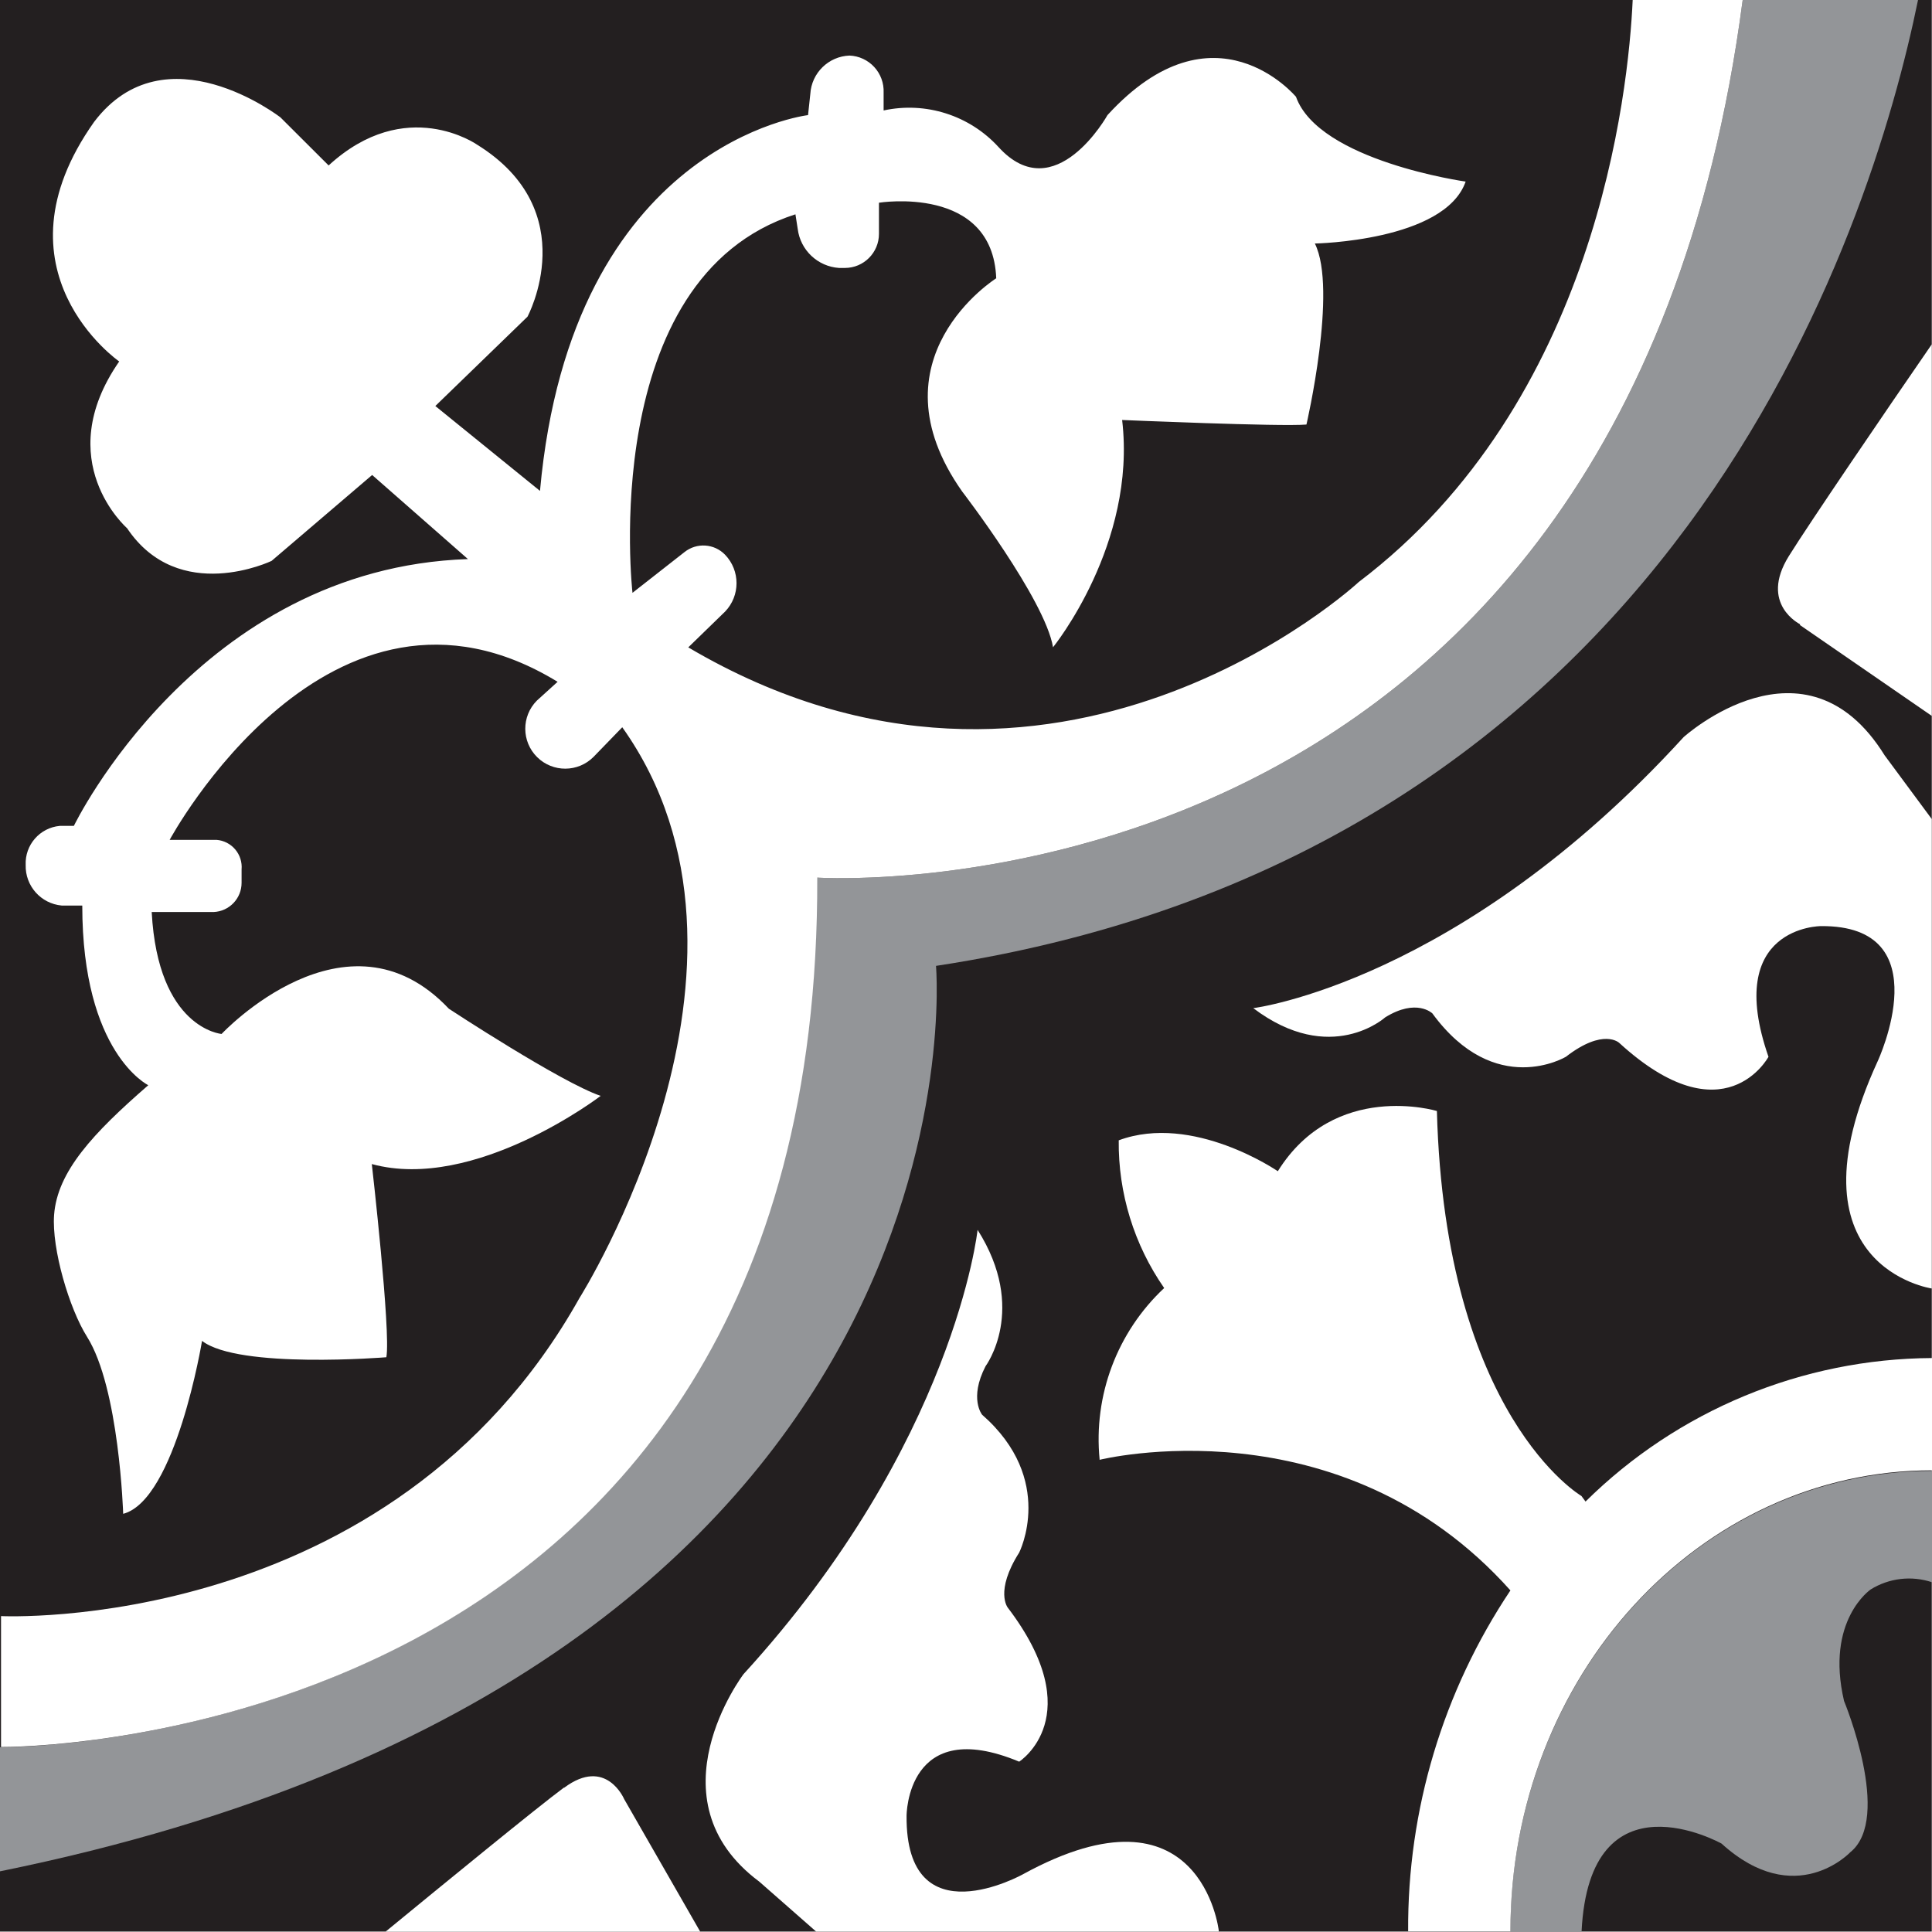
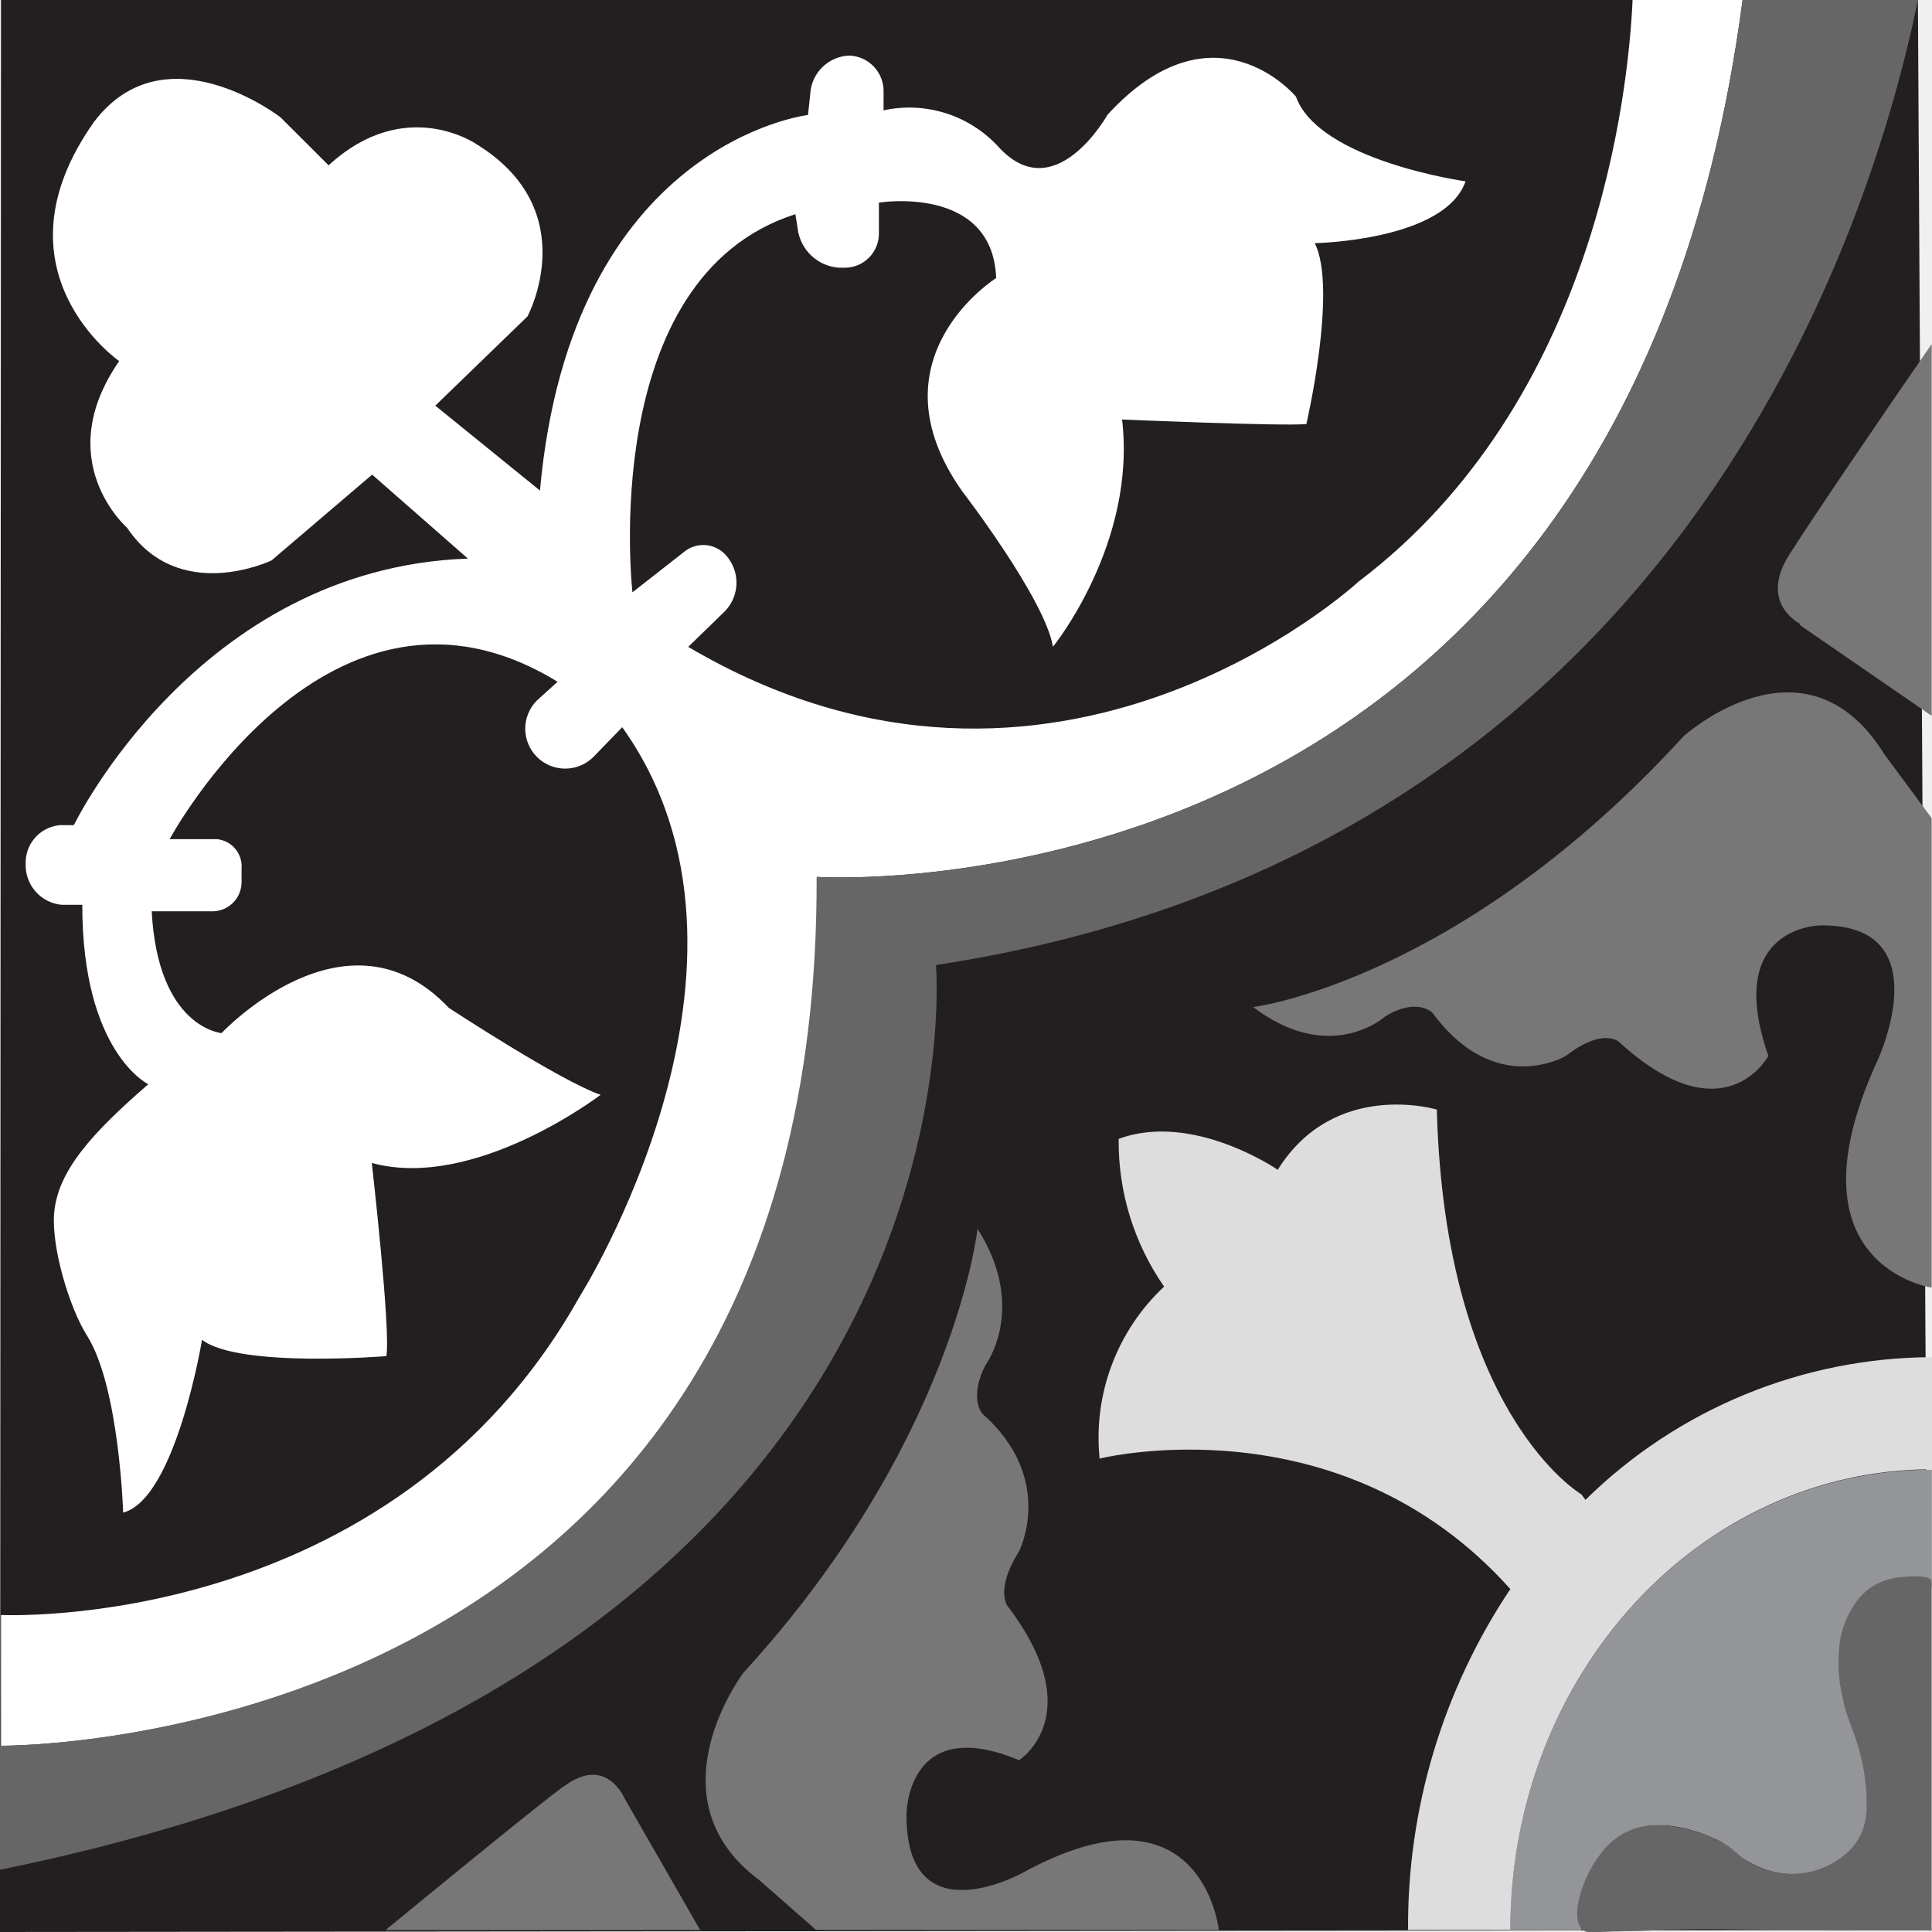
- <svg xmlns="http://www.w3.org/2000/svg" width="100%" viewBox="0 0 170.02 170">
+ <svg xmlns="http://www.w3.org/2000/svg" width="100%" viewBox="0 0 170.03 170.03">
  <g id="Camada_2" data-name="Camada 2">
    <g id="Camada_1-2" data-name="Camada 1">
-       <polygon id="_1" data-name="1" points="0 0 170 0 170 87.72 170 169.98 0 169.98 0 0" fill="#231f20" />
-       <g id="_2" data-name=" 2">
-         <path d="M71.87,77.23C72.15,154.47,0,153.76,0,153.76v10.92C87.78,146.84,82.37,85,82.37,85c65.13-9.92,82.29-64.81,86.42-85H153.36C142.62,81.93,71.87,77.23,71.87,77.23Z" fill="#939598" />
-         <path d="M132.91,170h6.27c.69-14.27,12.32-7.76,12.32-7.76,6.5,5.9,11.33.76,11.33.76,3.73-3-.55-13.31-.55-13.31-1.66-7.11,2.35-9.82,2.35-9.82a6.4,6.4,0,0,1,5.39-.63v-9.8c-20.52,0-37.11,18.16-37.11,40.58Z" fill="#939598" />
-       </g>
-       <g id="_3" data-name=" 3">
-         <path d="M158.39,55,170,63V30.3c-4.14,6-10.8,15.78-12.58,18.64-2.63,4.23,1,6,1,6Z" fill="#fff" />
-         <path d="M49.63,157.31c-2.41,1.79-10.4,8.33-15.7,12.68H61.62l-6.69-11.66s-1.59-3.77-5.29-1Z" fill="#fff" />
-         <path d="M71.87,77.23S142.62,81.93,153.36,0h-9.68c-.37,8.08-3.19,35.37-24.11,51.22,0,0-26.7,24.81-59,5.75l3.24-3.15a3.61,3.61,0,0,0,0-5,2.66,2.66,0,0,0-3.58-.23l-4.57,3.58S52.5,24.47,70,18.86l.2,1.28a3.93,3.93,0,0,0,3.64,3.44h.51a3,3,0,0,0,3-3c0-.07,0-.13,0-.2V17.84s10-1.61,10.32,6.65c0,0-11.25,7.06-3,18.76,0,0,7.28,9.47,8,13.71,0,0,7.37-9.07,6.08-20,0,0,14,.6,16.22.4,0,0,2.76-11.89.74-15.93,0,0,11.43-.2,13.27-5.45,0,0-12.9-1.81-14.93-7.46,0,0-7.19-8.67-16.59,1.61,0,0-4.61,8.27-9.58,2.82A10.65,10.65,0,0,0,77.76,9.72V8.15a3.13,3.13,0,0,0-3-3.26h0a3.59,3.59,0,0,0-3.45,3.37l-.2,1.87S50.29,12.55,47.52,43.2l-9.21-7.47,8.11-7.86s5-9.28-4.42-15.13c0,0-6.27-4.43-13.08,1.82l-4.24-4.23s-10.14-7.87-16.4.4C-1,23.84,10.49,31.81,10.49,31.81c-6.08,8.77.69,14.67.69,14.67,4.56,6.8,12.72,2.88,12.72,2.88l8.85-7.56,8.43,7.4C17.42,50,6.5,72.68,6.5,72.68l-1.24,0a3.31,3.31,0,0,0-3,3.44,3.49,3.49,0,0,0,3.17,3.57H7.24c0,13,5.81,15.81,5.81,15.81-4.88,4.24-8,7.6-8.29,11.41-.22,3,1.34,8.26,2.9,10.73,2.84,4.51,3.18,15.58,3.18,15.58C15.47,132,17.78,118,17.78,118,21,120.5,34,119.44,34,119.44c.41-2.22-1.28-17-1.28-17,9.07,2.47,20.14-6,20.14-6-3.5-1.19-13.36-7.67-13.36-7.67-9-9.55-20,2.22-20,2.22s-5.6-.45-6.15-10.73H18.8a2.57,2.57,0,0,0,2.46-2.58l0-1.17a2.4,2.4,0,0,0-2.2-2.6H14.93S29,47.74,49.07,60l-1.83,1.66a3.51,3.51,0,0,0,5,4.94h0L54.76,64C69.58,84.84,51,114.22,51,114.22c-16.64,29.7-50.91,28-50.91,28v11.52s72.11.73,71.83-76.53Z" fill="#fff" />
-         <path d="M96.75,128.47s21.17-5.3,36.17,11.49h0a53.37,53.37,0,0,0-9,30h9c0-22.41,16.61-40.57,37.11-40.57v-9.88a43.73,43.73,0,0,0-30.5,12.63l-.36-.49s-12-7-12.72-33.88c0,0-9-2.72-14,5.3,0,0-7.46-5.14-14-2.72a22.36,22.36,0,0,0,4,13,18.22,18.22,0,0,0-5.68,15.1Z" fill="#fff" />
-         <path d="M121.9,89.53c2.76-1.71,4.15-.35,4.15-.35C131.58,96.74,137.8,93,137.8,93c3.32-2.57,4.7-1.22,4.7-1.22,9.26,8.47,13.13,1.22,13.13,1.22-4-11.5,4.61-11.5,4.61-11.5,10.6-.1,5,11.89,5,11.89-8.32,18.11,4.76,20,4.76,20V72.08l-4.15-5.61c-7-11.29-17.69-1.6-17.69-1.6-19.72,21.6-37.87,23.85-37.87,23.85C117.11,93.87,121.9,89.53,121.9,89.53Z" fill="#fff" />
-         <path d="M66.82,165.59l5,4.39h35.43v-.11s-1.56-13.51-17.21-4.94c0,0-10.35,5.8-10.26-5.14,0,0,0-8.89,9.91-4.76,0,0,6.26-4-1-13.55,0,0-1.17-1.43,1-4.85,0,0,3.26-6.42-3.26-12.13,0,0-1.17-1.42.3-4.27,0,0,3.74-5-.7-12,0,0-2,18.75-20.6,39.1C65.43,147.33,57.08,158.33,66.82,165.59Z" fill="#fff" />
+       <g id="Camada_2-2" data-name="Camada 2">
+         <g id="Camada_1-2-2" data-name="Camada 1-2">
+           <polyline id="_8" data-name="8" points="82.37 84.93 168.79 0 169.75 169.86 0 170.03 0 153.64" fill="#231f20" />
+           <path id="_1" data-name="1" d="M168.79,0A393.24,393.24,0,0,1,125,48.33c-17.73,16.54-21.62,17-42.62,36.6-19.38,18-23.25,24.31-45.1,45.6-15.72,15.31-29,27-37.27,34L.09,0" fill="#231f20" />
+           <path id="_2" data-name="2" d="M132.91,169.87h6.27c.69-14.26,12.32-7.76,12.32-7.76,6.5,5.9,11.33.76,11.33.76,3.73-3-.55-13.3-.55-13.3-1.66-7.1,2.35-9.81,2.35-9.81a6.39,6.39,0,0,1,5.39-.63v-9.79c-20.52,0-37.11,18.14-37.11,40.55Z" fill="#939598" />
+           <path id="_4" data-name="4" d="M71.87,77.17S142.62,81.87,153.36,0h-9.68c-.37,8.07-3.19,35.34-24.11,51.18,0,0-26.7,24.79-59,5.75l3.24-3.15a3.61,3.61,0,0,0,0-5,2.66,2.66,0,0,0-3.58-.23l-4.57,3.58S52.5,24.45,70,18.85l.2,1.27a3.93,3.93,0,0,0,3.64,3.44h.51a3,3,0,0,0,3-3V17.83s10-1.61,10.32,6.64c0,0-11.25,7.06-3,18.75,0,0,7.28,9.46,8,13.7,0,0,7.37-9.07,6.08-20,0,0,14,.6,16.22.4,0,0,2.76-11.88.74-15.92,0,0,11.43-.2,13.27-5.44,0,0-12.9-1.81-14.93-7.46,0,0-7.19-8.66-16.59,1.61,0,0-4.61,8.27-9.58,2.82A10.66,10.66,0,0,0,77.76,9.71V8.14a3.13,3.13,0,0,0-3-3.25h0a3.57,3.57,0,0,0-3.45,3.36l-.2,1.87S50.29,12.54,47.52,43.17L38.31,35.7l8.11-7.85s5-9.27-4.42-15.12c0,0-6.27-4.43-13.08,1.82l-4.24-4.23s-10.14-7.86-16.4.4C-1,23.82,10.49,31.78,10.49,31.78c-6.08,8.77.69,14.66.69,14.66,4.56,6.8,12.72,2.88,12.72,2.88l8.85-7.55,8.43,7.39C17.42,50,6.5,72.62,6.5,72.62H5.26a3.31,3.31,0,0,0-3,3.44,3.49,3.49,0,0,0,3.17,3.57H7.24c0,13,5.81,15.79,5.81,15.79-4.88,4.24-8,7.6-8.29,11.41-.22,3,1.34,8.25,2.9,10.72,2.84,4.5,3.18,15.57,3.18,15.57,4.63-1.22,6.94-15.21,6.94-15.21C21,120.41,34,119.35,34,119.35c.41-2.22-1.28-17-1.28-17,9.07,2.47,20.14-6,20.14-6C49.36,95.17,39.5,88.7,39.5,88.7c-9-9.54-20,2.22-20,2.22s-5.6-.45-6.15-10.72H18.8a2.57,2.57,0,0,0,2.46-2.58V76.45a2.41,2.41,0,0,0-2.18-2.6H14.93S29,47.7,49.07,60l-1.83,1.66a3.51,3.51,0,0,0,5,4.94h0L54.76,64C69.58,84.77,51,114.13,51,114.13c-16.64,29.68-50.91,28-50.91,28v11.51s72.11.73,71.83-76.47Z" fill="#fff" />
+           <path id="_5" data-name="5" d="M96.75,128.37s21.17-5.3,36.17,11.48h0a53.31,53.31,0,0,0-9,30h9c0-22.4,16.61-40.54,37.11-40.54v-9.87A43.72,43.72,0,0,0,139.53,132l-.36-.49s-12-7-12.72-33.86c0,0-9-2.71-14,5.3,0,0-7.46-5.14-14-2.72a22.33,22.33,0,0,0,4,13,18.2,18.2,0,0,0-5.68,15.09Z" fill="#ddd" />
+           <g id="_6" data-name="6">
+             <path d="M158.39,55,170,63V30.28c-4.14,6-10.8,15.76-12.58,18.62-2.63,4.23,1,6,1,6Z" fill="#777" />
+             <path d="M121.9,89.46c2.76-1.71,4.15-.35,4.15-.35,5.53,7.55,11.75,3.82,11.75,3.82,3.32-2.57,4.7-1.22,4.7-1.22,9.26,8.46,13.13,1.22,13.13,1.22-4-11.49,4.61-11.49,4.61-11.49,10.6-.1,5,11.88,5,11.88-8.32,18.09,4.76,20,4.76,20V72l-4.15-5.6c-7-11.28-17.69-1.6-17.69-1.6-19.72,21.58-37.87,23.83-37.87,23.83C117.11,93.8,121.9,89.46,121.9,89.46Z" fill="#777" />
+             <path d="M66.82,165.46l5,4.39h35.43v-.11s-1.56-13.5-17.21-4.94c0,0-10.35,5.8-10.26-5.14,0,0,0-8.88,9.91-4.75,0,0,6.26-4-1-13.54,0,0-1.17-1.43,1-4.85,0,0,3.26-6.41-3.26-12.12,0,0-1.17-1.42.3-4.26,0,0,3.74-5-.7-12,0,0-2,18.74-20.6,39.07C65.43,147.21,57.08,158.21,66.82,165.46Z" fill="#777" />
+             <path d="M49.63,157.19c-2.41,1.78-10.4,8.32-15.7,12.67H61.62l-6.69-11.65s-1.59-3.77-5.29-1Z" fill="#777" />
+           </g>
+           <path id="_7" data-name="7" d="M170,139.13a3.47,3.47,0,0,1,0,.7c0,.25,0,.41,0,.56,0,.71,0,4,0,4.2,0,2,0,3.68,0,8.1,0,7.81,0,10.3,0,12.19,0,.27,0,2,0,3,0,0,0,.88,0,1.37a2.67,2.67,0,0,0,0,.4c0,.12,0,.2,0,.25s-.16,0-.25,0a4.28,4.28,0,0,0-.62,0c-.33,0-.56,0-1,0-1.59,0-3.17,0-4.75,0-5.84.06-13.58-.3-18,0-1.15.07-2.31.05-3.46.09-2.05.07-2.32.11-2.61-.13-1.2-1-.12-4.66,1.66-6.84a5.94,5.94,0,0,1,4.88-2.38,8.69,8.69,0,0,1,2.41.3,11.67,11.67,0,0,1,2.93,1c1.68.85,1.65,1.43,3.1,2.16a8.18,8.18,0,0,0,3.15.81,7.35,7.35,0,0,0,5.09-1.82,5.48,5.48,0,0,0,1.39-2,6.12,6.12,0,0,0,.35-2.36,16.08,16.08,0,0,0-.4-3.68c-.7-3.12-1.25-3.28-1.74-5.8a12.62,12.62,0,0,1-.29-3.9,8,8,0,0,1,1.8-4.73,5.4,5.4,0,0,1,1.58-1.25,6,6,0,0,1,1.89-.55C168.13,138.71,169.82,138.6,170,139.13Z" fill="#666" />
+           <path id="_3" data-name="3" d="M71.87,77.17C72.15,154.35,0,153.64,0,153.64v10.91c87.78-17.83,82.37-79.62,82.37-79.62C147.5,75,164.66,20.17,168.79,0H153.36C142.62,81.87,71.87,77.17,71.87,77.17Z" fill="#666" />
+         </g>
      </g>
    </g>
  </g>
</svg>
